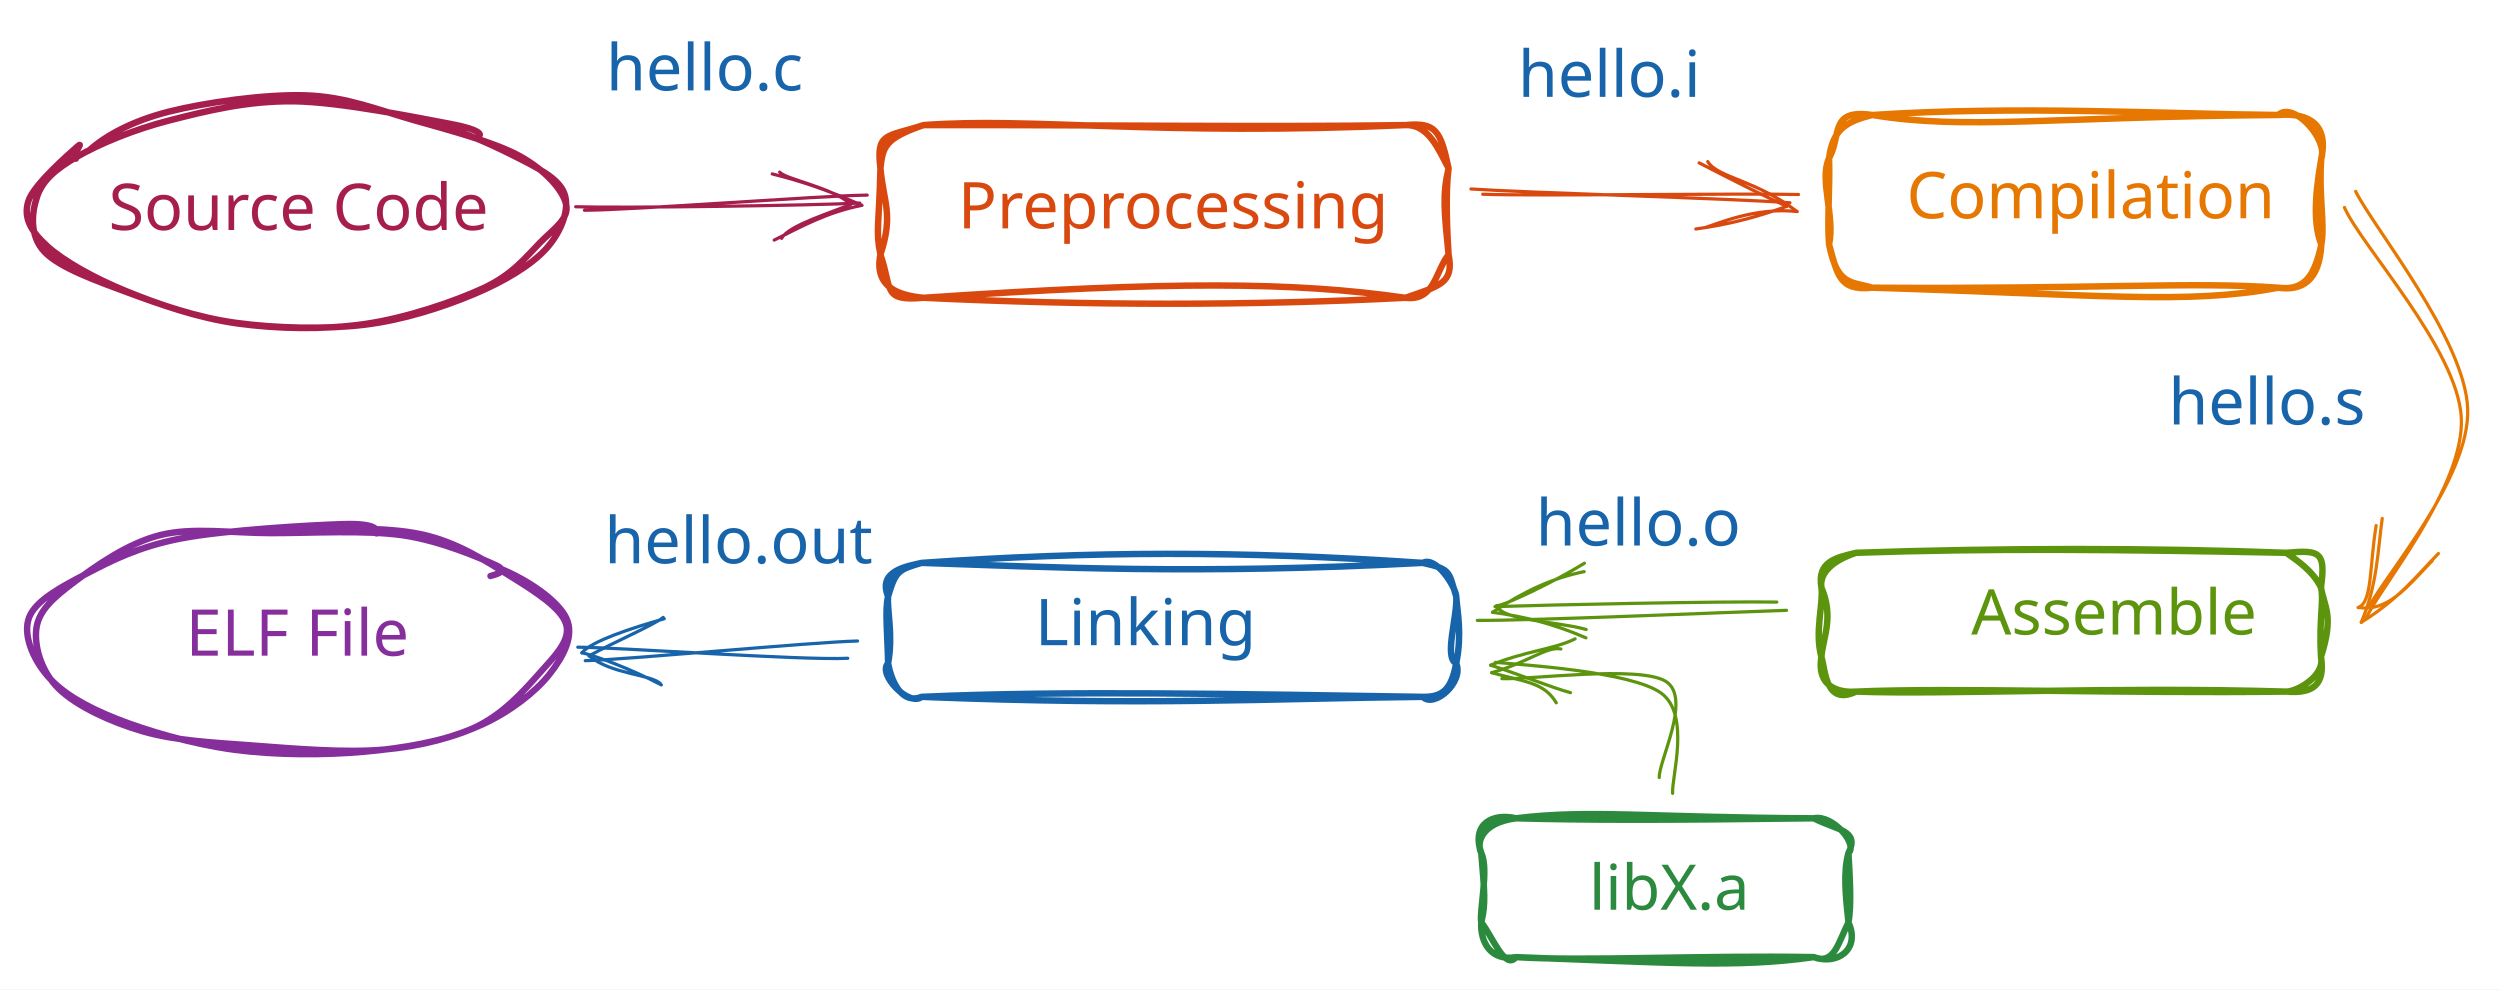
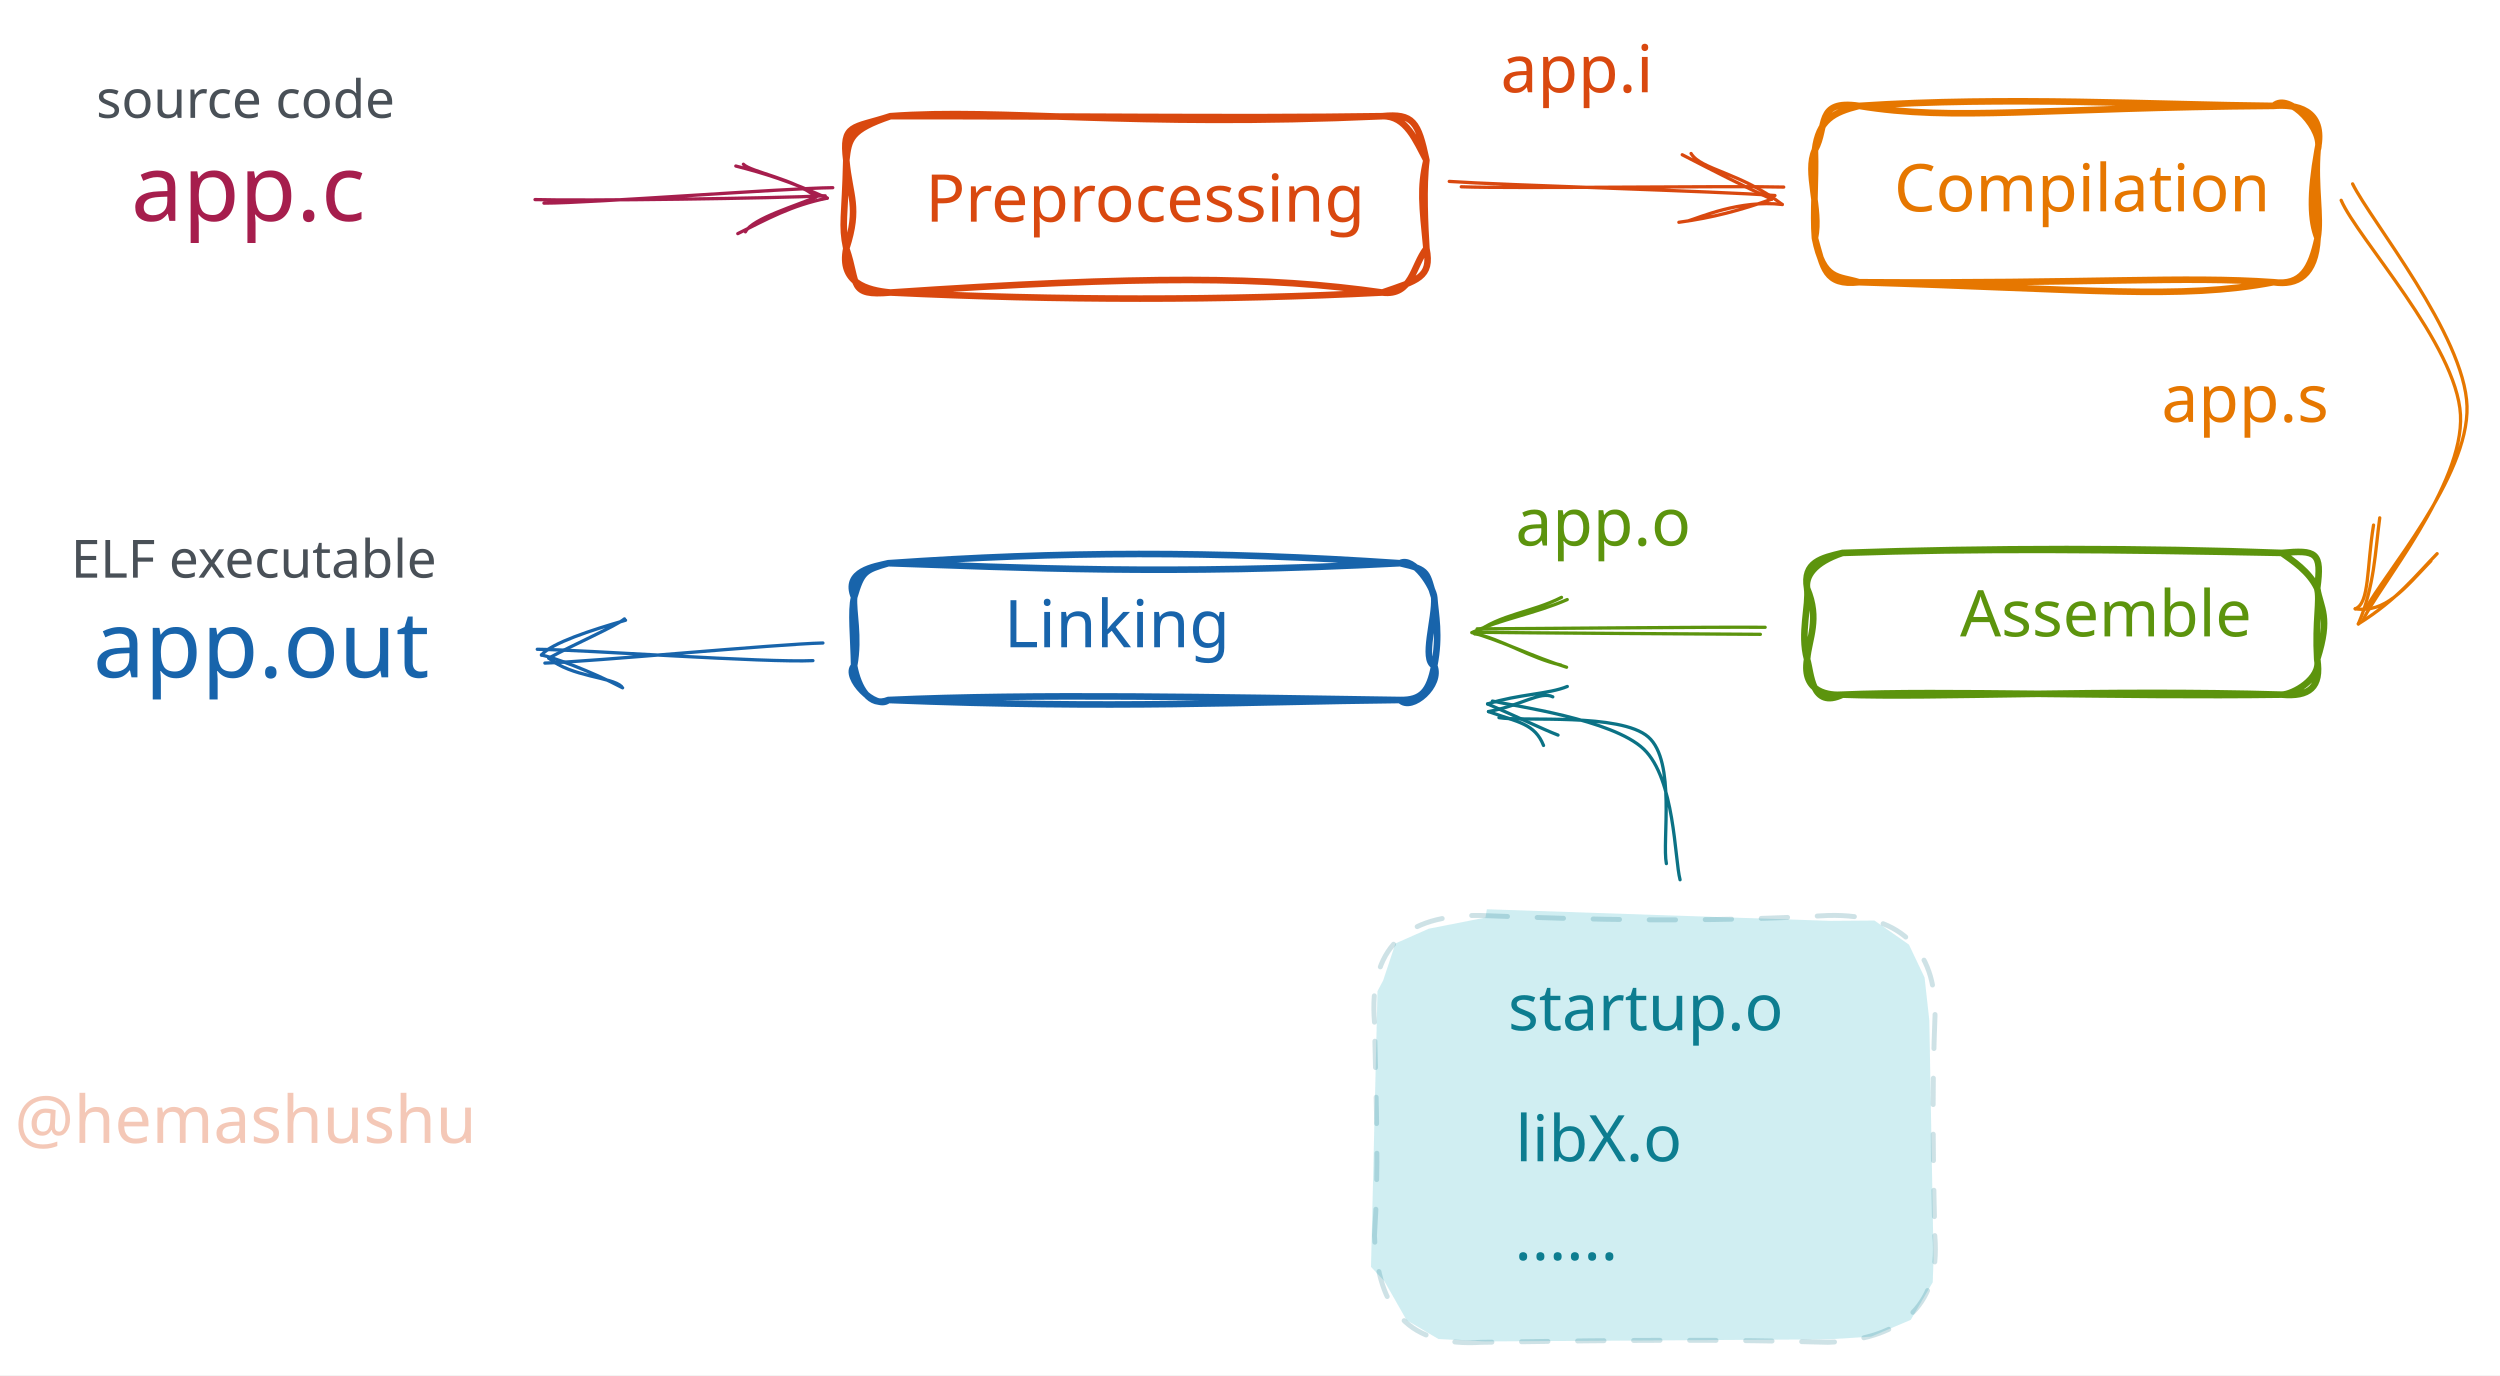
- <svg xmlns="http://www.w3.org/2000/svg" version="1.1" viewBox="0 0 774.472 306.5" width="1548.944" height="613">
+ <svg xmlns="http://www.w3.org/2000/svg" version="1.1" viewBox="0 0 758.48 417.25" width="1516.961" height="834.5">
  <defs>
    <style>
      @font-face {
        font-family: "Virgil";
        src: url("https://excalidraw.com/Virgil.woff2");
      }
      @font-face {
        font-family: "Cascadia";
        src: url("https://excalidraw.com/Cascadia.woff2");
      }
    </style>
  </defs>
-   <rect x="0" y="0" width="774.472" height="306.5" fill="#ffffff" />
-   <g stroke-linecap="round" transform="translate(566.625 35.625) rotate(0 76.25 26.75)">
+   <rect x="0" y="0" width="758.48" height="417.25" fill="#ffffff" />
+   <g stroke-linecap="round" transform="translate(550.6335 32.125) rotate(0 76.25 26.75)">
    <path d="M13.38 0 M13.38 0 C42.08 4.78, 69.28 0.52, 139.13 0 M13.38 0 C58.3 -2.95, 103.69 -0.34, 139.13 0 M139.13 0 C145.59 -0.54, 155.22 0.74, 152.5 13.38 M139.13 0 C143.91 -4.4, 154.59 7.67, 152.5 13.38 M152.5 13.38 C150.07 27.1, 150.39 34.86, 152.5 40.13 M152.5 13.38 C151.58 24.51, 153.67 33.66, 152.5 40.13 M152.5 40.13 C151.91 51.43, 146.42 54.58, 139.13 53.5 M152.5 40.13 C150.47 49.34, 147.67 54.6, 139.13 53.5 M139.13 53.5 C111.01 58.87, 82.78 55.6, 13.38 53.5 M139.13 53.5 C111.99 51.58, 84 53.96, 13.38 53.5 M13.38 53.5 C2.83 54.65, 2.58 49.07, 0 40.13 M13.38 53.5 C7.01 51.51, 2.57 53.1, 0 40.13 M0 40.13 C1.91 31.28, -3.15 20.06, 0 13.38 M0 40.13 C-0.63 32.68, 0.31 22.48, 0 13.38 M0 13.38 C1.13 4.26, 5.55 2, 13.38 0 M0 13.38 C3.94 6.36, -0.05 -1.98, 13.38 0" stroke="#e67700" stroke-width="2" fill="none" />
  </g>
-   <g transform="translate(590.625 49.625) rotate(0 54 12.5)">
+   <g transform="translate(574.6335 46.125) rotate(0 54 12.5)">
    <text x="0" y="18" font-family="Virgil, Segoe UI Emoji" font-size="20px" fill="#e67700" text-anchor="start" style="white-space: pre;" direction="ltr">Compilation</text>
  </g>
-   <g stroke-linecap="round" transform="translate(275.125 174.375) rotate(0 88 20.75)">
+   <g stroke-linecap="round" transform="translate(259.1335 170.875) rotate(0 88 20.75)">
    <path d="M10.37 0 M10.37 0 C49.01 1.27, 95.29 3.73, 165.63 0 M10.37 0 C62.51 -3.62, 108.99 -3.84, 165.63 0 M165.63 0 C174.76 2.01, 173.56 2.92, 176 10.37 M165.63 0 C169.81 -2.21, 175.82 7.49, 176 10.37 M176 10.37 C176.42 16.67, 172.09 29.41, 176 31.12 M176 10.37 C176.36 15.47, 177.84 21.86, 176 31.12 M176 31.12 C178.43 36.95, 169.15 45.11, 165.63 41.5 M176 31.12 C174.5 38.88, 172.13 41.61, 165.63 41.5 M165.63 41.5 C118.64 42, 80.36 44.3, 10.37 41.5 M165.63 41.5 C110.72 40.66, 54.33 39.5, 10.37 41.5 M10.37 41.5 C6.64 44.73, -3.4 34.54, 0 31.12 M10.37 41.5 C4.76 43.8, 1.27 37.89, 0 31.12 M0 31.12 C-0.14 22.99, -1.06 14.2, 0 10.37 M0 31.12 C1.64 22.36, -0.4 14.43, 0 10.37 M0 10.37 C-3.39 2.27, 6.31 1, 10.37 0 M0 10.37 C2.34 2.49, 3.18 2.12, 10.37 0" stroke="#1864ab" stroke-width="2" fill="none" />
  </g>
-   <g transform="translate(320.625 181.875) rotate(0 30.5 12.5)">
+   <g transform="translate(304.6335 178.375) rotate(0 30.5 12.5)">
    <text x="0" y="18" font-family="Virgil, Segoe UI Emoji" font-size="20px" fill="#1864ab" text-anchor="start" style="white-space: pre;" direction="ltr">Linking</text>
  </g>
-   <g stroke-linecap="round" transform="translate(10.125 163.125) rotate(0 82 34.5)">
-     <path d="M80.93 1.09 C92.76 0.63, 109.14 -0.01, 120.33 2.38 C131.52 4.77, 140.57 10.78, 148.06 15.42 C155.55 20.07, 163.76 25.24, 165.25 30.25 C166.73 35.25, 161.76 40.08, 156.97 45.45 C152.18 50.82, 145.57 58.39, 136.53 62.44 C127.5 66.49, 115.12 68.63, 102.76 69.74 C90.41 70.86, 75.22 70.84, 62.4 69.13 C49.57 67.42, 35.46 63.31, 25.81 59.48 C16.16 55.65, 9 51.39, 4.51 46.17 C0.02 40.95, -3.13 33.4, -1.11 28.15 C0.91 22.89, 8.78 18.7, 16.64 14.62 C24.5 10.54, 32.73 6.23, 46.06 3.66 C59.39 1.1, 86.53 -0.51, 96.61 -0.77 C106.69 -1.03, 106.92 1.13, 106.53 2.12 M144.31 12.82 C153.18 16.3, 162.69 22.84, 165.31 28.34 C167.93 33.85, 164.38 40.34, 160.04 45.83 C155.69 51.33, 147.78 57.44, 139.25 61.31 C130.73 65.19, 120.75 68, 108.9 69.08 C97.06 70.17, 80.68 68.78, 68.2 67.83 C55.72 66.89, 44.05 66.34, 34.03 63.41 C24.02 60.49, 13.58 55.6, 8.11 50.27 C2.63 44.94, 0.37 36.95, 1.16 31.44 C1.95 25.93, 6.46 22.01, 12.85 17.21 C19.24 12.41, 29.34 5.17, 39.5 2.64 C49.67 0.11, 61.33 2.02, 73.85 2.03 C86.36 2.04, 102.97 1.04, 114.59 2.69 C126.21 4.35, 139 9.89, 143.54 11.99 C148.09 14.09, 142.22 15.1, 141.83 15.31" stroke="#862e9c" stroke-width="2" fill="none" />
-   </g>
-   <g transform="translate(51.625 185.125) rotate(0 40.5 12.5)">
-     <text x="40.5" y="18" font-family="Virgil, Segoe UI Emoji" font-size="20px" fill="#862e9c" text-anchor="middle" style="white-space: pre;" direction="ltr">ELF File</text>
-   </g>
  <g stroke-linecap="round">
-     <g transform="translate(729.8035 61.47126) rotate(0 15.57293 63.90466)">
+     <g transform="translate(713.8121 57.97126) rotate(0 15.57293 63.90466)">
      <path d="M-0.05 -2.19 C5.41 8.94, 33.98 43.8, 34.66 65.27 C35.33 86.75, 9.06 116.78, 3.99 126.66 M-3.52 2.8 C1.44 14.37, 31.56 46.7, 32.68 67.9 C33.8 89.1, 7.66 120.28, 3.2 130" stroke="#e67700" stroke-width="1" fill="none" />
    </g>
-     <g transform="translate(729.8035 61.47126) rotate(0 15.57293 63.90466)">
+     <g transform="translate(713.8121 57.97126) rotate(0 15.57293 63.90466)">
      <path d="M6.3 101.33 C4.2 114.1, 5.14 125.15, 0.74 126.73 M8.18 99.14 C6.79 109.28, 6.62 119.9, 1.69 131.32" stroke="#e67700" stroke-width="1" fill="none" />
    </g>
-     <g transform="translate(729.8035 61.47126) rotate(0 15.57293 63.90466)">
+     <g transform="translate(713.8121 57.97126) rotate(0 15.57293 63.90466)">
      <path d="M23.71 112.2 C15.34 120.97, 9.89 128.04, 0.74 126.73 M25.59 110.01 C19.13 116.52, 13.69 123.85, 1.69 131.32" stroke="#e67700" stroke-width="1" fill="none" />
    </g>
  </g>
  <g stroke-linecap="round">
-     <g transform="translate(459.6971 58.63787) rotate(0 46.72529 2.038927)">
+     <g transform="translate(443.7056 55.13787) rotate(0 46.72529 2.038927)">
      <path d="M-0.37 1.53 C15.89 2.16, 80.98 1.17, 97.46 1.62 M-4.01 -0.1 C11.82 1.03, 78 2.89, 94.8 4.18" stroke="#d9480f" stroke-width="1" fill="none" />
    </g>
-     <g transform="translate(459.6971 58.63787) rotate(0 46.72529 2.038927)">
+     <g transform="translate(443.7056 55.13787) rotate(0 46.72529 2.038927)">
      <path d="M68.33 11.93 C71.96 10.85, 84.15 5.41, 97 6.9 M65.65 12.3 C75.83 10.94, 84.44 8.64, 93.82 5.29" stroke="#d9480f" stroke-width="1" fill="none" />
    </g>
-     <g transform="translate(459.6971 58.63787) rotate(0 46.72529 2.038927)">
+     <g transform="translate(443.7056 55.13787) rotate(0 46.72529 2.038927)">
      <path d="M69.35 -8.57 C72.36 -3.57, 84.25 -2.95, 97 6.9 M66.67 -8.19 C76.73 -3, 85.02 1.24, 93.82 5.29" stroke="#d9480f" stroke-width="1" fill="none" />
    </g>
  </g>
-   <g stroke-linecap="round" transform="translate(272.75 38.75) rotate(0 88 26.75)">
+   <g stroke-linecap="round" transform="translate(256.7585 35.25) rotate(0 88 26.75)">
    <path d="M13.38 0 M13.38 0 C47.34 -2.52, 85.52 3.49, 162.63 0 M13.38 0 C63.5 -0.1, 118.01 0.67, 162.63 0 M162.63 0 C169.88 -0.24, 172.87 7.6, 176 13.38 M162.63 0 C172.05 -0.9, 173.5 1.66, 176 13.38 M176 13.38 C174.98 21.18, 175.59 33.77, 176 40.13 M176 13.38 C174.04 21.79, 174.7 26.89, 176 40.13 M176 40.13 C177.78 48.99, 173.22 49.82, 162.63 53.5 M176 40.13 C171.86 45.46, 171.66 54.6, 162.63 53.5 M162.63 53.5 C128 48.54, 90.35 48.3, 13.38 53.5 M162.63 53.5 C114.87 55.98, 64.1 55.94, 13.38 53.5 M13.38 53.5 C0.52 54.62, 3.76 51.02, 0 40.13 M13.38 53.5 C6.22 52.84, -2.12 50.52, 0 40.13 M0 40.13 C4.09 27.55, 1.01 24.34, 0 13.38 M0 40.13 C-1.55 32.78, -0.39 30.77, 0 13.38 M0 13.38 C-1.39 2.12, 1.82 3.79, 13.38 0 M0 13.38 C0.75 6.86, 1.17 4.15, 13.38 0" stroke="#d9480f" stroke-width="2" fill="none" />
  </g>
-   <g transform="translate(296.75 52.75) rotate(0 65.5 12.5)">
+   <g transform="translate(280.7585 49.25) rotate(0 65.5 12.5)">
    <text x="0" y="18" font-family="Virgil, Segoe UI Emoji" font-size="20px" fill="#d9480f" text-anchor="start" style="white-space: pre;" direction="ltr">Preprocessing</text>
  </g>
-   <g stroke-linecap="round" transform="translate(564.25 171.25) rotate(0 77.37952 21.5)">
+   <g stroke-linecap="round" transform="translate(548.2585 167.75) rotate(0 77.37952 21.5)">
    <path d="M10.75 0 M10.75 0 C54.9 -1.55, 103.37 -1.57, 144.01 0 M10.75 0 C52.13 -1.43, 91.84 -1.01, 144.01 0 M144.01 0 C147.28 2.33, 152.3 5.59, 154.76 10.75 M144.01 0 C154.54 -0.95, 156.26 -0.27, 154.76 10.75 M154.76 10.75 C155.81 16.97, 158.88 19.31, 154.76 32.25 M154.76 10.75 C155.75 14.51, 154.09 20.48, 154.76 32.25 M154.76 32.25 C156.07 38.16, 147.28 43.01, 144.01 43 M154.76 32.25 C156.1 40.85, 152.35 43.73, 144.01 43 M144.01 43 C93.48 43.66, 40.82 41.68, 10.75 43 M144.01 43 C89.96 41.4, 38.66 44.03, 10.75 43 M10.75 43 C6.97 43.31, -1.7 42.6, 0 32.25 M10.75 43 C1.24 47.53, 1.3 36.45, 0 32.25 M0 32.25 C0.52 26.07, 3.95 20.04, 0 10.75 M0 32.25 C-2.17 24.43, 0.69 15.73, 0 10.75 M0 10.75 C-0.53 7.25, 1.91 2.95, 10.75 0 M0 10.75 C-1.37 2.73, 4.37 1.53, 10.75 0" stroke="#5c940d" stroke-width="2" fill="none" />
  </g>
-   <g transform="translate(610.6536 178.5693) rotate(0 42.5 12.5)">
+   <g transform="translate(594.6621 175.0693) rotate(0 42.5 12.5)">
    <text x="0" y="18" font-family="Virgil, Segoe UI Emoji" font-size="19.518px" fill="#5c940d" text-anchor="start" style="white-space: pre;" direction="ltr">Assemble</text>
  </g>
-   <g stroke-linecap="round" transform="translate(10 31.75) rotate(0 82.5 34)">
-     <path d="M119.24 5.32 C130.15 7.46, 141.29 12.54, 148.89 16.37 C156.49 20.19, 163.14 23.44, 164.86 28.27 C166.58 33.09, 163.91 40.1, 159.21 45.29 C154.51 50.48, 146.08 55.5, 136.68 59.43 C127.28 63.35, 115.07 67.38, 102.81 68.86 C90.56 70.33, 75.32 69.93, 63.15 68.27 C50.98 66.62, 39.71 62.6, 29.81 58.94 C19.92 55.27, 8.52 51.24, 3.79 46.28 C-0.93 41.32, -0.19 34.08, 1.49 29.17 C3.16 24.26, 7.01 20.75, 13.86 16.81 C20.71 12.87, 31.37 8.39, 42.57 5.53 C53.77 2.67, 66.56 -0.55, 81.05 -0.37 C95.55 -0.18, 119.96 4.85, 129.51 6.63 C139.07 8.41, 139.07 10.04, 138.36 10.3 M17.6 14.85 C22.82 10.17, 31.06 5.7, 42.26 2.85 C53.46 0.01, 72.14 -2.64, 84.81 -2.21 C97.48 -1.77, 107.23 2.35, 118.27 5.49 C129.31 8.62, 143.2 12.28, 151.05 16.62 C158.9 20.97, 164.34 27.09, 165.38 31.55 C166.42 36.02, 161.55 39.09, 157.29 43.42 C153.03 47.74, 148.84 53.29, 139.8 57.49 C130.76 61.69, 115.75 66.79, 103.06 68.62 C90.37 70.45, 75.98 70.16, 63.66 68.47 C51.35 66.78, 39.03 62.49, 29.18 58.48 C19.33 54.48, 9.63 49.08, 4.57 44.43 C-0.5 39.79, -2.8 35.74, -1.23 30.61 C0.33 25.48, 11.51 15.85, 13.96 13.65 C16.42 11.45, 11.95 16.76, 13.5 17.41" stroke="#a61e4d" stroke-width="2" fill="none" />
-   </g>
-   <g transform="translate(31.5 53.25) rotate(0 61 12.5)">
-     <text x="61" y="18" font-family="Virgil, Segoe UI Emoji" font-size="20px" fill="#a61e4d" text-anchor="middle" style="white-space: pre;" direction="ltr">Source Code</text>
-   </g>
-   <g transform="translate(187.75 10) rotate(0 30 12.5)">
-     <text x="0" y="18" font-family="Virgil, Segoe UI Emoji" font-size="20px" fill="#1864ab" text-anchor="start" style="white-space: pre;" direction="ltr">hello.c</text>
+   <g transform="translate(39.75852 42) rotate(0 35 18)">
+     <text x="0" y="25" font-family="Virgil, Segoe UI Emoji" font-size="28px" fill="#a61e4d" text-anchor="start" style="white-space: pre;" direction="ltr">app.c</text>
  </g>
  <g stroke-linecap="round">
-     <g transform="translate(179.7084 62.56129) rotate(0 43.78398 0.2230791)">
-       <path d="M1.34 2.57 C16.11 2.54, 74.38 -1.95, 88.94 -2.12 M-1.37 1.49 C12.98 1.93, 71.97 1.11, 86.64 0.34" stroke="#a61e4d" stroke-width="1" fill="none" />
+     <g transform="translate(163.6921 59.06129) rotate(0 43.79637 0.2230838)">
+       <path d="M1.34 2.57 C16.12 2.54, 74.4 -1.95, 88.96 -2.12 M-1.37 1.49 C12.99 1.93, 71.99 1.11, 86.67 0.34" stroke="#a61e4d" stroke-width="1" fill="none" />
    </g>
-     <g transform="translate(179.7084 62.56129) rotate(0 43.78398 0.2230791)">
-       <path d="M62.43 11.28 C64.54 7.18, 78.5 3.14, 83.84 0.71 M60.13 11.82 C68.93 7.44, 76.37 3.25, 87.27 1.05" stroke="#a61e4d" stroke-width="1" fill="none" />
+     <g transform="translate(163.6921 59.06129) rotate(0 43.79637 0.2230838)">
+       <path d="M62.46 11.28 C64.57 7.18, 78.53 3.14, 83.86 0.71 M60.15 11.82 C68.96 7.44, 76.4 3.25, 87.29 1.05" stroke="#a61e4d" stroke-width="1" fill="none" />
    </g>
-     <g transform="translate(179.7084 62.56129) rotate(0 43.78398 0.2230791)">
-       <path d="M61.83 -9.23 C63.84 -6.94, 77.98 -4.58, 83.84 0.71 M59.52 -8.69 C68.27 -6.47, 75.91 -4.05, 87.27 1.05" stroke="#a61e4d" stroke-width="1" fill="none" />
+     <g transform="translate(163.6921 59.06129) rotate(0 43.79637 0.2230838)">
+       <path d="M61.85 -9.23 C63.86 -6.94, 78.01 -4.58, 83.86 0.71 M59.55 -8.69 C68.3 -6.47, 75.93 -4.05, 87.29 1.05" stroke="#a61e4d" stroke-width="1" fill="none" />
    </g>
  </g>
-   <g transform="translate(470.25 12) rotate(0 27 12.5)">
-     <text x="0" y="18" font-family="Virgil, Segoe UI Emoji" font-size="20px" fill="#1864ab" text-anchor="start" style="white-space: pre;" direction="ltr">hello.i</text>
+   <g transform="translate(455.2585 10) rotate(0 22.5 12.5)">
+     <text x="0" y="18" font-family="Virgil, Segoe UI Emoji" font-size="20px" fill="#d9480f" text-anchor="start" style="white-space: pre;" direction="ltr">app.i</text>
  </g>
-   <g transform="translate(671.75 113.5) rotate(0 30.5 12.5)">
-     <text x="0" y="18" font-family="Virgil, Segoe UI Emoji" font-size="20px" fill="#1864ab" text-anchor="start" style="white-space: pre;" direction="ltr">hello.s</text>
+   <g transform="translate(655.7585 110) rotate(0 25.5 12.5)">
+     <text x="0" y="18" font-family="Virgil, Segoe UI Emoji" font-size="20px" fill="#e67700" text-anchor="start" style="white-space: pre;" direction="ltr">app.s</text>
+   </g>
+   <g transform="translate(459.7585 147.5) rotate(0 26 12.5)">
+     <text x="0" y="18" font-family="Virgil, Segoe UI Emoji" font-size="20px" fill="#5c940d" text-anchor="start" style="white-space: pre;" direction="ltr">app.o</text>
  </g>
  <g stroke-linecap="round">
-     <g transform="translate(552.635 189.2081) rotate(0 -47.08804 0.1205606)">
-       <path d="M0.8 -0.14 C-15.48 0.37, -79.14 3.13, -94.98 2.98 M-2.21 -2.69 C-17.82 -2.99, -73.77 -1.83, -89.5 -1.28" stroke="#5c940d" stroke-width="1" fill="none" />
-     </g>
-     <g transform="translate(552.635 189.2081) rotate(0 -47.08804 0.1205606)">
-       <path d="M-61.8 -14.73 C-70.69 -9.17, -87.5 -1.16, -88.96 -1.6 M-61.88 -12.12 C-71.66 -10.14, -80.51 -6.08, -90.26 0.47" stroke="#5c940d" stroke-width="1" fill="none" />
-     </g>
-     <g transform="translate(552.635 189.2081) rotate(0 -47.08804 0.1205606)">
-       <path d="M-61.26 5.79 C-70.34 3.22, -87.37 3.09, -88.96 -1.6 M-61.33 8.39 C-71.3 4.05, -80.31 1.8, -90.26 0.47" stroke="#5c940d" stroke-width="1" fill="none" />
-     </g>
-   </g>
-   <g transform="translate(475.75 151) rotate(0 30.5 12.5)">
-     <text x="0" y="18" font-family="Virgil, Segoe UI Emoji" font-size="20px" fill="#1864ab" text-anchor="start" style="white-space: pre;" direction="ltr">hello.o</text>
-   </g>
-   <g stroke-linecap="round">
-     <g transform="translate(264.885 200.0875) rotate(0 -42.55897 1.54007)">
+     <g transform="translate(248.8935 196.5875) rotate(0 -42.55897 1.54007)">
      <path d="M0.77 -1.51 C-12.95 -1.2, -69.5 4.17, -83.58 4.59 M-2.26 3.84 C-16.25 4.53, -72 0.54, -85.89 0.4" stroke="#1864ab" stroke-width="1" fill="none" />
    </g>
-     <g transform="translate(264.885 200.0875) rotate(0 -42.55897 1.54007)">
+     <g transform="translate(248.8935 196.5875) rotate(0 -42.55897 1.54007)">
      <path d="M-59.44 -8.82 C-62.24 -6.5, -74.64 -1.2, -82.4 3.09 M-59.11 -8.41 C-69.57 -5.4, -81.61 -1.48, -84.62 2.14" stroke="#1864ab" stroke-width="1" fill="none" />
    </g>
-     <g transform="translate(264.885 200.0875) rotate(0 -42.55897 1.54007)">
+     <g transform="translate(248.8935 196.5875) rotate(0 -42.55897 1.54007)">
      <path d="M-60.33 11.68 C-63.3 8.77, -75.47 8.85, -82.4 3.09 M-60 12.09 C-69.77 6.94, -81.46 2.7, -84.62 2.14" stroke="#1864ab" stroke-width="1" fill="none" />
    </g>
  </g>
-   <g transform="translate(187.25 156.5) rotate(0 42 12.5)">
-     <text x="0" y="18" font-family="Virgil, Segoe UI Emoji" font-size="20px" fill="#1864ab" text-anchor="start" style="white-space: pre;" direction="ltr">hello.out</text>
+   <g transform="translate(28.25852 180.5) rotate(0 51.5 18)">
+     <text x="0" y="25" font-family="Virgil, Segoe UI Emoji" font-size="28px" fill="#1864ab" text-anchor="start" style="white-space: pre;" direction="ltr">app.out</text>
  </g>
-   <g stroke-linecap="round" transform="translate(458.8705 253.5) rotate(0 56.87952 21.5)">
-     <path d="M10.75 0 M10.75 0 C31.77 0.56, 54.76 0.62, 103.01 0 M10.75 0 C33.51 -2.83, 52.46 -0.21, 103.01 0 M103.01 0 C110.37 3.75, 117.3 3.66, 113.76 10.75 M103.01 0 C108.97 -1.27, 116.79 8.15, 113.76 10.75 M113.76 10.75 C114.16 17.8, 114.75 27.16, 113.76 32.25 M113.76 10.75 C112.11 16.59, 112.89 24.07, 113.76 32.25 M113.76 32.25 C110.6 38.48, 109.36 45.56, 103.01 43 M113.76 32.25 C117.54 40.57, 110.32 45.62, 103.01 43 M103.01 43 C79.48 46.42, 56.9 44.68, 10.75 43 M103.01 43 C68.05 42.39, 31.19 44.34, 10.75 43 M10.75 43 C3.02 44.37, -0.34 38.45, 0 32.25 M10.75 43 C7.34 47.37, 3.14 35.9, 0 32.25 M0 32.25 C-0.67 28.93, 2.45 15.63, 0 10.75 M0 32.25 C1.5 26.5, 0.95 22.15, 0 10.75 M0 10.75 C-3.18 1.53, 3.71 -1.67, 10.75 0 M0 10.75 C-1.61 7.55, 0.1 1.37, 10.75 0" stroke="#2b8a3e" stroke-width="2" fill="none" />
-   </g>
-   <g transform="translate(492.2741 263.8193) rotate(0 25.5 12.5)">
-     <text x="0" y="18" font-family="Virgil, Segoe UI Emoji" font-size="19.518px" fill="#2b8a3e" text-anchor="start" style="white-space: pre;" direction="ltr">libX.a</text>
+   <g transform="translate(459.7826 334.3193) rotate(0 24.5 12.5)">
+     <text x="0" y="18" font-family="Virgil, Segoe UI Emoji" font-size="19.518px" fill="#0b7285" text-anchor="start" style="white-space: pre;" direction="ltr">libX.o</text>
  </g>
  <g stroke-linecap="round">
-     <g transform="translate(515.9319 243.2081) rotate(0 -24.41485 -17.72442)">
-       <path d="M-1.92 -2.34 C-2.03 -7.66, 8.25 -27.02, 0.12 -32.12 C-8 -37.23, -42.58 -32.55, -50.66 -32.98 M2.23 2.56 C1.83 -2.24, 7.88 -21.69, -1.27 -28.45 C-10.41 -35.21, -45.08 -37.32, -52.65 -38.01" stroke="#5c940d" stroke-width="1" fill="none" />
+     <g transform="translate(507.4867 264.3483) rotate(0 -26.23558 -24.5445)">
+       <path d="M-1.92 -2.34 C-3.28 -9.1, 1.04 -33.39, -7.42 -40.77 C-15.89 -48.15, -45.54 -45.35, -52.71 -46.62 M2.23 2.56 C0.57 -3.68, 0.67 -28.06, -8.81 -37.09 C-18.3 -46.12, -48.04 -50.12, -54.7 -51.65" stroke="#0b7285" stroke-width="1" fill="none" />
    </g>
-     <g transform="translate(515.9319 243.2081) rotate(0 -24.41485 -17.72442)">
-       <path d="M-32.39 -42.15 C-36.64 -43.11, -43.13 -37.74, -53.84 -34.82 M-27.99 -45.3 C-34.16 -42.15, -44 -41.39, -54.13 -37.14" stroke="#5c940d" stroke-width="1" fill="none" />
+     <g transform="translate(507.4867 264.3483) rotate(0 -26.23558 -24.5445)">
+       <path d="M-36.38 -52.93 C-39.99 -54.8, -45.85 -50.36, -55.89 -48.46 M-31.98 -56.08 C-37.56 -53.73, -46.86 -53.77, -56.17 -50.78" stroke="#0b7285" stroke-width="1" fill="none" />
    </g>
-     <g transform="translate(515.9319 243.2081) rotate(0 -24.41485 -17.72442)">
-       <path d="M-33.82 -25.48 C-37.57 -31.86, -43.6 -31.93, -53.84 -34.82 M-29.42 -28.63 C-34.9 -30.09, -44.34 -33.95, -54.13 -37.14" stroke="#5c940d" stroke-width="1" fill="none" />
+     <g transform="translate(507.4867 264.3483) rotate(0 -26.23558 -24.5445)">
+       <path d="M-39.19 -38.18 C-41.86 -44.82, -46.8 -45.2, -55.89 -48.46 M-34.8 -41.33 C-39.33 -43.07, -47.86 -47.19, -56.17 -50.78" stroke="#0b7285" stroke-width="1" fill="none" />
    </g>
  </g>
+   <g stroke-opacity="0.3" fill-opacity="0.3" transform="translate(10 328.75) rotate(0 64.5 12.5)">
+     <text x="64.5" y="18" font-family="Virgil, Segoe UI Emoji" font-size="20px" fill="#d9480f" text-anchor="middle" style="white-space: pre;" direction="ltr">@hemashushu</text>
+   </g>
+   <g transform="translate(457.5241 294.5693) rotate(0 46.5 12.5)">
+     <text x="0" y="18" font-family="Virgil, Segoe UI Emoji" font-size="19.518px" fill="#0b7285" text-anchor="start" style="white-space: pre;" direction="ltr">startup.o</text>
+   </g>
+   <g stroke-linecap="round">
+     <g transform="translate(535.5 191.25) rotate(0 -44.22875 0.122424)">
+       <path d="M0.03 -0.93 C-14.58 -1.08, -72.93 -0.5, -87.35 -0.46 M-1.42 1.2 C-16.23 1.12, -74.22 0.77, -88.48 0.57" stroke="#5c940d" stroke-width="1" fill="none" />
+     </g>
+     <g transform="translate(535.5 191.25) rotate(0 -44.22875 0.122424)">
+       <path d="M-61.75 -10.01 C-70.86 -5.38, -80.33 -4.97, -88.11 1.02 M-60.02 -9.34 C-69.66 -5.11, -80.47 -3.31, -88.91 0.67" stroke="#5c940d" stroke-width="1" fill="none" />
+     </g>
+     <g transform="translate(535.5 191.25) rotate(0 -44.22875 0.122424)">
+       <path d="M-61.94 10.51 C-71.07 8.53, -80.48 2.34, -88.11 1.02 M-60.21 11.18 C-69.72 8.27, -80.47 2.94, -88.91 0.67" stroke="#5c940d" stroke-width="1" fill="none" />
+     </g>
+   </g>
+   <g transform="translate(459.5 364.25) rotate(0 17 12.5)">
+     <text x="0" y="18" font-family="Virgil, Segoe UI Emoji" font-size="19.518px" fill="#0b7285" text-anchor="start" style="white-space: pre;" direction="ltr">......</text>
+   </g>
+   <g stroke-opacity="0.2" fill-opacity="0.2" stroke-linecap="round" transform="translate(417 277.75) rotate(0 85 64.75)">
+     <path d="M34.1 -1.89 L138.19 1.63 L151.7 1.53 L162.16 8.84 L166.9 18.81 L168.34 31.82 L169.63 104.3 L169.37 111.3 L162.71 122.69 L150.68 127.77 L137.76 128.59 L33.59 129.23 L19.41 128.5 L9.76 122.79 L3.01 110.95 L-1.05 106.61 L0.92 22.97 L2.65 19.69 L6.37 8.48 L16.46 4.01 L33.67 0.64" stroke="none" stroke-width="0" fill="#15aabf" />
+     <path d="M32.37 0 M32.37 0 C66.98 1.36, 98.78 2.16, 137.62 0 M137.62 0 C160.94 -0.62, 171.12 11.74, 170 32.37 M170 32.37 C169.46 46.63, 169.22 61.83, 170 97.12 M170 97.12 C171.97 119.91, 157.92 128.7, 137.62 129.5 M137.62 129.5 C107.3 128.6, 78.52 128.75, 32.37 129.5 M32.37 129.5 C10.68 130.83, 1.04 120.02, 0 97.12 M0 97.12 C1.35 76.95, 0.58 60.26, 0 32.37 M0 32.37 C-1.73 10.12, 9 -0.41, 32.37 0" stroke="#0b7285" stroke-width="1.5" fill="none" stroke-dasharray="8 9" />
+   </g>
+   <g transform="translate(27 21.75) rotate(0 47.5 10)">
+     <text x="47.5" y="14" font-family="Virgil, Segoe UI Emoji" font-size="16px" fill="#495057" text-anchor="middle" style="white-space: pre;" direction="ltr">source code</text>
+   </g>
+   <g transform="translate(15 161.25) rotate(0 62 10)">
+     <text x="62" y="14" font-family="Virgil, Segoe UI Emoji" font-size="16px" fill="#495057" text-anchor="middle" style="white-space: pre;" direction="ltr">ELF executable</text>
+   </g>
</svg>
